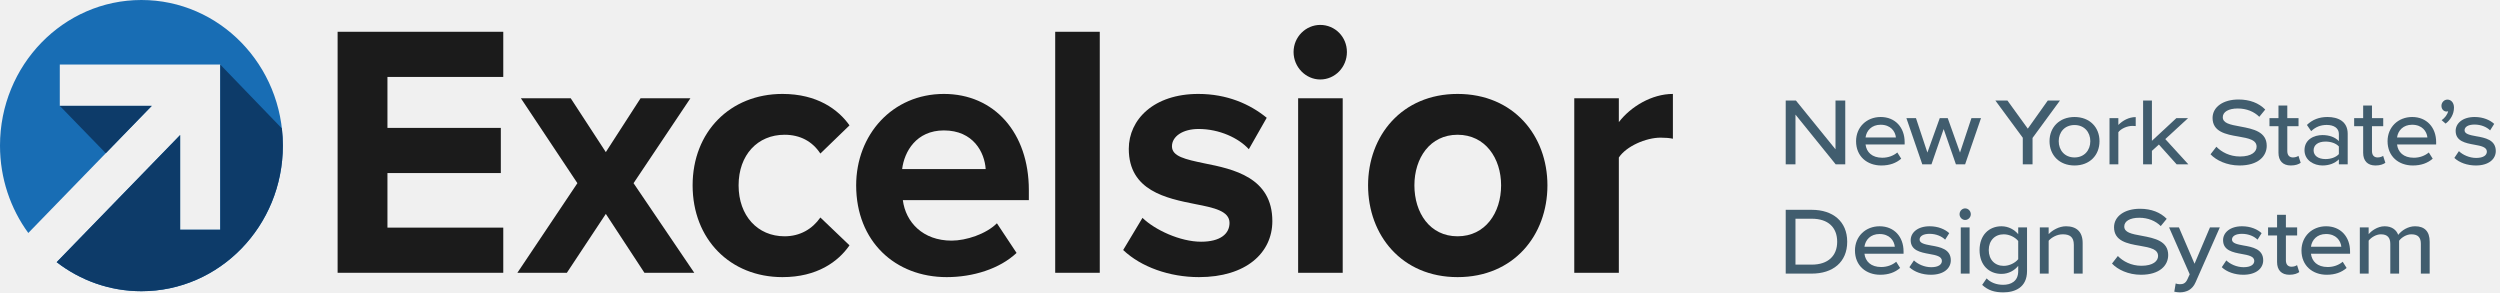
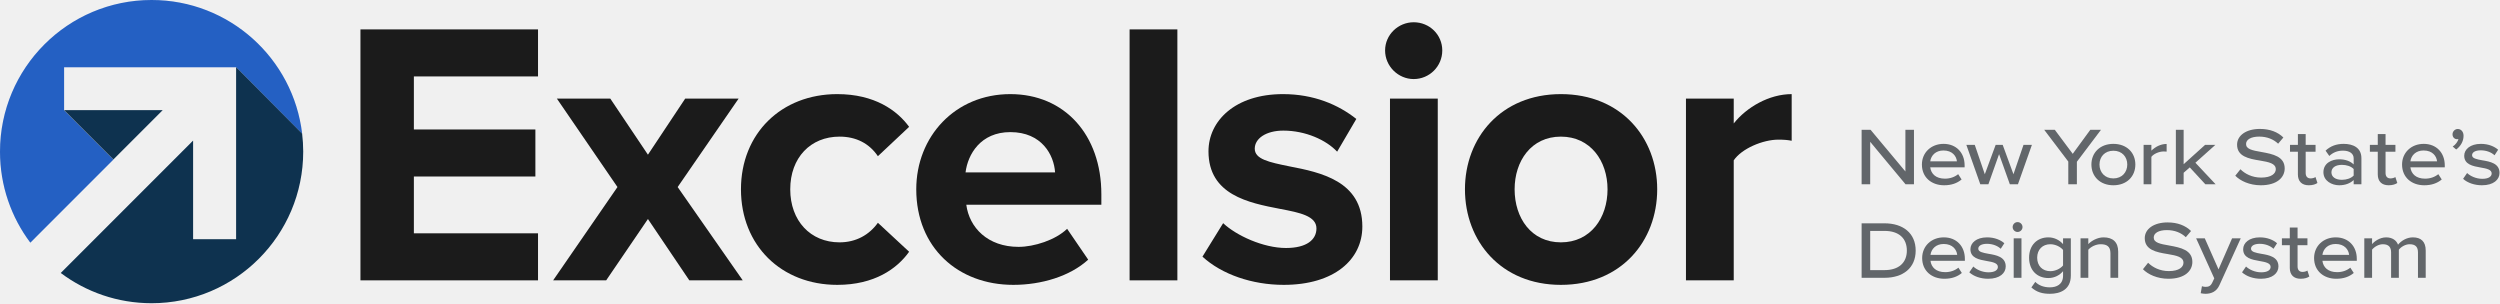
- <svg xmlns="http://www.w3.org/2000/svg" width="350" height="41" viewBox="0 0 350 41" fill="none">
-   <path d="M250 14.077H251.431L256.971 20.905V14.077H258.336V23.007H256.997L251.366 16.045V23.007H250V14.077Z" fill="#415D6E" />
-   <path d="M259.85 19.767C259.85 17.799 261.332 16.38 263.296 16.38C265.325 16.38 266.651 17.839 266.651 19.901V20.222H261.176C261.306 21.293 262.074 22.083 263.517 22.083C264.336 22.083 265.065 21.816 265.624 21.347L266.17 22.217C265.455 22.833 264.558 23.168 263.387 23.168C261.411 23.168 259.85 21.909 259.85 19.767ZM265.429 19.245C265.338 18.388 264.701 17.464 263.283 17.464C262.035 17.464 261.306 18.281 261.176 19.245H265.429Z" fill="#415D6E" />
-   <path d="M272.112 18.067L270.408 23.007H269.12L266.896 16.54H268.236L269.836 21.36L271.565 16.54H272.684L274.401 21.36L276 16.54H277.34L275.116 23.007H273.828L272.112 18.067Z" fill="#415D6E" />
-   <path d="M283.19 19.285L279.354 14.077H281.044L283.892 18.013L286.688 14.077H288.392L284.556 19.312V23.007H283.19V19.285Z" fill="#415D6E" />
-   <path d="M286.934 19.767C286.934 17.826 288.312 16.38 290.432 16.38C292.565 16.38 293.93 17.826 293.93 19.767C293.93 21.722 292.565 23.168 290.432 23.168C288.312 23.168 286.934 21.722 286.934 19.767ZM290.432 22.043C291.811 22.043 292.643 21.026 292.643 19.767C292.643 18.508 291.811 17.504 290.432 17.504C289.054 17.504 288.221 18.508 288.221 19.767C288.221 21.026 289.054 22.043 290.432 22.043Z" fill="#415D6E" />
-   <path d="M295.332 16.54H296.568V17.491C297.179 16.875 298.037 16.393 299 16.393V17.651C298.895 17.638 298.765 17.625 298.544 17.625C297.764 17.625 296.906 18.04 296.568 18.508V23.007H295.332V16.54Z" fill="#415D6E" />
-   <path d="M300.033 14.077H301.269V19.713L304.689 16.54H306.328L303.141 19.472L306.367 23.007H304.728L302.244 20.235L301.269 21.119V23.007H300.033V14.077Z" fill="#415D6E" />
-   <path d="M309.474 21.601L310.293 20.544C311.008 21.28 312.153 21.909 313.596 21.909C315.235 21.909 315.924 21.24 315.924 20.544C315.924 19.593 314.858 19.365 313.375 19.111C311.58 18.817 309.759 18.428 309.759 16.514C309.759 14.987 311.229 13.93 313.388 13.93C314.988 13.93 316.249 14.438 317.134 15.335L316.301 16.353C315.573 15.63 314.532 15.188 313.284 15.188C311.983 15.188 311.19 15.67 311.19 16.407C311.19 17.237 312.153 17.451 313.674 17.719C315.482 18.053 317.341 18.455 317.341 20.41C317.341 21.856 316.158 23.168 313.531 23.168C311.749 23.168 310.267 22.445 309.474 21.601Z" fill="#415D6E" />
-   <path d="M318.986 21.387V17.665H317.725V16.54H318.986V14.773H320.222V16.54H321.795V17.665H320.222V21.146C320.222 21.708 320.495 22.043 321.015 22.043C321.314 22.043 321.639 21.936 321.782 21.816L322.095 22.793C321.821 22.994 321.366 23.168 320.716 23.168C319.598 23.168 318.986 22.512 318.986 21.387Z" fill="#415D6E" />
-   <path d="M325.738 17.491C324.893 17.491 324.178 17.772 323.566 18.361L322.968 17.491C323.748 16.741 324.685 16.38 325.855 16.38C327.312 16.38 328.677 16.982 328.677 18.723V23.007H327.442V22.311C326.896 22.846 326.115 23.168 325.14 23.168C323.983 23.168 322.63 22.471 322.63 21.026C322.63 19.512 323.983 18.91 325.14 18.91C326.128 18.91 326.922 19.218 327.442 19.753V18.749C327.442 17.96 326.778 17.491 325.738 17.491ZM325.569 22.27C326.31 22.27 327.026 22.029 327.442 21.575V20.503C327.026 20.048 326.31 19.821 325.569 19.821C324.542 19.821 323.904 20.289 323.904 21.052C323.904 21.788 324.542 22.27 325.569 22.27Z" fill="#415D6E" />
-   <path d="M330.842 21.387V17.665H329.58V16.54H330.842V14.773H332.077V16.54H333.651V17.665H332.077V21.146C332.077 21.708 332.35 22.043 332.87 22.043C333.17 22.043 333.495 21.936 333.638 21.816L333.95 22.793C333.677 22.994 333.221 23.168 332.571 23.168C331.453 23.168 330.842 22.512 330.842 21.387Z" fill="#415D6E" />
-   <path d="M334.259 19.767C334.259 17.799 335.741 16.38 337.705 16.38C339.734 16.38 341.061 17.839 341.061 19.901V20.222H335.586C335.716 21.293 336.483 22.083 337.926 22.083C338.746 22.083 339.474 21.816 340.033 21.347L340.58 22.217C339.864 22.833 338.967 23.168 337.796 23.168C335.82 23.168 334.259 21.909 334.259 19.767ZM339.838 19.245C339.747 18.388 339.11 17.464 337.692 17.464C336.444 17.464 335.716 18.281 335.586 19.245H339.838Z" fill="#415D6E" />
-   <path d="M342.738 15.576C342.699 15.59 342.608 15.617 342.543 15.617C342.101 15.617 341.802 15.268 341.802 14.813C341.802 14.345 342.179 13.943 342.634 13.943C343.141 13.943 343.557 14.358 343.557 15.068C343.557 15.978 343.063 16.795 342.387 17.303L341.828 16.822C342.244 16.554 342.66 16.018 342.738 15.576Z" fill="#415D6E" />
-   <path d="M343.609 22.11L344.247 21.159C344.767 21.668 345.69 22.11 346.666 22.11C347.693 22.11 348.161 21.722 348.161 21.226C348.161 20.597 347.355 20.423 346.431 20.262C345.157 20.035 343.791 19.767 343.791 18.321C343.791 17.29 344.741 16.38 346.444 16.38C347.654 16.38 348.603 16.808 349.188 17.344L348.616 18.254C348.148 17.785 347.355 17.438 346.431 17.438C345.534 17.438 345.04 17.772 345.04 18.241C345.04 18.763 345.781 18.91 346.653 19.071C347.901 19.285 349.409 19.566 349.409 21.146C349.409 22.244 348.46 23.168 346.614 23.168C345.443 23.168 344.312 22.779 343.609 22.11Z" fill="#415D6E" />
-   <path d="M250 29.375H253.654C256.581 29.375 258.609 30.982 258.609 33.847C258.609 36.712 256.581 38.305 253.654 38.305H250V29.375ZM253.654 37.047C255.93 37.047 257.205 35.815 257.205 33.847C257.205 31.852 255.957 30.621 253.654 30.621H251.366V37.047H253.654Z" fill="#415D6E" />
-   <path d="M259.695 35.065C259.695 33.097 261.178 31.678 263.142 31.678C265.171 31.678 266.497 33.137 266.497 35.199V35.52H261.022C261.152 36.592 261.919 37.382 263.363 37.382C264.182 37.382 264.911 37.114 265.47 36.645L266.016 37.516C265.301 38.132 264.404 38.466 263.233 38.466C261.256 38.466 259.695 37.208 259.695 35.065ZM265.275 34.543C265.184 33.686 264.546 32.762 263.129 32.762C261.88 32.762 261.152 33.579 261.022 34.543H265.275Z" fill="#415D6E" />
-   <path d="M267.313 37.408L267.951 36.458C268.471 36.967 269.394 37.408 270.37 37.408C271.397 37.408 271.865 37.02 271.865 36.525C271.865 35.895 271.059 35.721 270.136 35.561C268.861 35.333 267.496 35.065 267.496 33.619C267.496 32.589 268.445 31.678 270.148 31.678C271.358 31.678 272.307 32.106 272.893 32.642L272.32 33.553C271.852 33.084 271.059 32.736 270.136 32.736C269.238 32.736 268.744 33.071 268.744 33.539C268.744 34.061 269.485 34.209 270.357 34.369C271.605 34.583 273.114 34.864 273.114 36.444C273.114 37.542 272.164 38.466 270.318 38.466C269.147 38.466 268.016 38.078 267.313 37.408Z" fill="#415D6E" />
-   <path d="M275.119 29.175C275.548 29.175 275.912 29.536 275.912 29.991C275.912 30.433 275.548 30.795 275.119 30.795C274.703 30.795 274.339 30.433 274.339 29.991C274.339 29.536 274.703 29.175 275.119 29.175ZM274.508 31.839H275.744V38.305H274.508V31.839Z" fill="#415D6E" />
-   <path d="M277.503 39.885L278.127 38.975C278.66 39.537 279.467 39.872 280.442 39.872C281.509 39.872 282.549 39.403 282.549 37.957V37.221C282.042 37.85 281.222 38.346 280.208 38.346C278.465 38.346 277.139 37.127 277.139 35.012C277.139 32.923 278.452 31.678 280.208 31.678C281.197 31.678 282.029 32.16 282.549 32.789V31.839H283.785V37.944C283.785 40.274 282.055 40.93 280.468 40.93C279.246 40.93 278.348 40.662 277.503 39.885ZM280.52 37.221C281.34 37.221 282.146 36.793 282.549 36.284V33.74C282.146 33.231 281.34 32.803 280.52 32.803C279.285 32.803 278.426 33.673 278.426 35.012C278.426 36.364 279.285 37.221 280.52 37.221Z" fill="#415D6E" />
-   <path d="M288.789 32.803C287.982 32.803 287.228 33.231 286.812 33.7V38.305H285.576V31.839H286.812V32.776C287.319 32.24 288.255 31.678 289.244 31.678C290.701 31.678 291.572 32.441 291.572 34.021V38.305H290.336V34.276C290.336 33.151 289.738 32.803 288.789 32.803Z" fill="#415D6E" />
-   <path d="M295.68 36.899L296.499 35.842C297.214 36.578 298.359 37.208 299.802 37.208C301.441 37.208 302.13 36.538 302.13 35.842C302.13 34.892 301.064 34.663 299.581 34.409C297.786 34.115 295.965 33.727 295.965 31.812C295.965 30.286 297.435 29.228 299.594 29.228C301.194 29.228 302.455 29.737 303.34 30.634L302.507 31.651C301.779 30.928 300.738 30.486 299.49 30.486C298.189 30.486 297.396 30.968 297.396 31.705C297.396 32.535 298.359 32.749 299.88 33.017C301.688 33.352 303.547 33.754 303.547 35.708C303.547 37.154 302.364 38.466 299.737 38.466C297.955 38.466 296.473 37.743 295.68 36.899Z" fill="#415D6E" />
-   <path d="M304.4 40.836L304.595 39.684C304.751 39.752 304.999 39.792 305.168 39.792C305.636 39.792 305.974 39.671 306.234 39.109L306.559 38.399L303.672 31.839H305.05L307.235 36.926L309.394 31.839H310.773L307.378 39.524C306.936 40.541 306.13 40.916 305.181 40.93C304.972 40.93 304.608 40.889 304.4 40.836Z" fill="#415D6E" />
-   <path d="M311.048 37.408L311.685 36.458C312.205 36.967 313.129 37.408 314.104 37.408C315.131 37.408 315.599 37.02 315.599 36.525C315.599 35.895 314.793 35.721 313.87 35.561C312.595 35.333 311.23 35.065 311.23 33.619C311.23 32.589 312.179 31.678 313.883 31.678C315.092 31.678 316.042 32.106 316.627 32.642L316.055 33.553C315.587 33.084 314.793 32.736 313.87 32.736C312.972 32.736 312.478 33.071 312.478 33.539C312.478 34.061 313.22 34.209 314.091 34.369C315.339 34.583 316.848 34.864 316.848 36.444C316.848 37.542 315.899 38.466 314.052 38.466C312.881 38.466 311.75 38.078 311.048 37.408Z" fill="#415D6E" />
-   <path d="M318.79 36.685V32.963H317.528V31.839H318.79V30.072H320.025V31.839H321.599V32.963H320.025V36.444C320.025 37.007 320.298 37.341 320.819 37.341C321.118 37.341 321.443 37.234 321.586 37.114L321.898 38.091C321.625 38.292 321.17 38.466 320.519 38.466C319.401 38.466 318.79 37.81 318.79 36.685Z" fill="#415D6E" />
-   <path d="M322.206 35.065C322.206 33.097 323.689 31.678 325.653 31.678C327.681 31.678 329.008 33.137 329.008 35.199V35.52H323.533C323.663 36.592 324.43 37.382 325.874 37.382C326.693 37.382 327.421 37.114 327.98 36.645L328.527 37.516C327.811 38.132 326.914 38.466 325.744 38.466C323.767 38.466 322.206 37.208 322.206 35.065ZM327.786 34.543C327.694 33.686 327.057 32.762 325.64 32.762C324.391 32.762 323.663 33.579 323.533 34.543H327.786Z" fill="#415D6E" />
-   <path d="M337.593 32.803C336.917 32.803 336.227 33.231 335.876 33.7V38.305H334.641V34.141C334.641 33.325 334.29 32.803 333.327 32.803C332.677 32.803 331.988 33.218 331.611 33.686V38.305H330.375V31.839H331.611V32.789C331.936 32.374 332.82 31.678 333.847 31.678C334.888 31.678 335.512 32.214 335.746 32.883C336.227 32.267 337.099 31.678 338.113 31.678C339.414 31.678 340.155 32.374 340.155 33.834V38.305H338.92V34.141C338.92 33.325 338.594 32.803 337.593 32.803Z" fill="#415D6E" />
-   <path d="M47.266 38.19V4.449H70.458V10.772H54.243V17.905H70.115V24.228H54.243V31.867H70.458V38.19L47.266 38.19Z" fill="#1B1B1B" />
-   <path d="M90.22 38.19L84.816 29.945L79.361 38.19H72.433L80.835 25.645L72.924 13.757H79.901L84.815 21.294L89.68 13.757H96.657L88.697 25.645L97.198 38.19H90.22Z" fill="#1B1B1B" />
-   <path d="M96.966 25.948C96.966 18.462 102.224 13.15 109.545 13.15C114.41 13.15 117.358 15.325 118.93 17.551L114.852 21.497C113.722 19.777 112.002 18.866 109.84 18.866C106.056 18.866 103.403 21.699 103.403 25.948C103.403 30.197 106.056 33.081 109.84 33.081C112.002 33.081 113.722 32.069 114.852 30.45L118.93 34.346C117.358 36.622 114.41 38.797 109.545 38.797C102.224 38.797 96.966 33.486 96.966 25.948Z" fill="#1B1B1B" />
-   <path d="M119.863 25.948C119.863 18.866 124.925 13.15 132.147 13.15C139.223 13.15 144.039 18.613 144.039 26.606V28.022H126.398C126.792 31.108 129.2 33.688 133.228 33.688C135.243 33.688 138.044 32.777 139.568 31.26L142.319 35.408C139.96 37.634 136.226 38.797 132.541 38.797C125.317 38.797 119.863 33.789 119.863 25.948ZM132.147 18.259C128.266 18.259 126.595 21.244 126.3 23.672H137.995C137.847 21.345 136.275 18.259 132.147 18.259Z" fill="#1B1B1B" />
-   <path d="M147.728 38.19V4.449H153.968V38.19L147.728 38.19Z" fill="#1B1B1B" />
-   <path d="M157.244 35.003L159.947 30.501C161.666 32.17 165.204 33.84 168.153 33.84C170.855 33.84 172.133 32.727 172.133 31.209C172.133 29.54 169.971 29.084 167.366 28.579C163.288 27.769 158.03 26.707 158.03 20.839C158.03 16.742 161.519 13.15 167.76 13.15C171.789 13.15 174.983 14.566 177.341 16.489L174.836 20.89C173.41 19.321 170.708 18.057 167.809 18.057C165.548 18.057 164.074 19.119 164.074 20.485C164.074 21.901 165.942 22.306 168.595 22.863C172.673 23.672 178.128 24.835 178.128 30.956C178.128 35.408 174.442 38.797 167.858 38.797C163.73 38.797 159.75 37.381 157.244 35.003Z" fill="#1B1B1B" />
-   <path d="M181.1 7.282C181.1 5.157 182.819 3.488 184.834 3.488C186.898 3.488 188.568 5.157 188.568 7.282C188.568 9.407 186.898 11.127 184.834 11.127C182.819 11.127 181.1 9.407 181.1 7.282ZM181.738 38.19V13.757H187.979V38.19L181.738 38.19Z" fill="#1B1B1B" />
-   <path d="M191.53 25.948C191.53 19.018 196.247 13.15 204.06 13.15C211.922 13.15 216.64 19.018 216.64 25.948C216.64 32.929 211.922 38.797 204.06 38.797C196.247 38.797 191.53 32.929 191.53 25.948ZM210.154 25.948C210.154 22.154 207.942 18.866 204.06 18.866C200.178 18.866 198.016 22.154 198.016 25.948C198.016 29.793 200.178 33.081 204.06 33.081C207.942 33.081 210.154 29.793 210.154 25.948Z" fill="#1B1B1B" />
-   <path d="M220.397 38.19V13.757H226.638V17.096C228.309 14.921 231.257 13.15 234.205 13.15V19.423C233.763 19.321 233.173 19.271 232.485 19.271C230.421 19.271 227.67 20.485 226.638 22.053V38.19L220.397 38.19Z" fill="#1B1B1B" />
-   <path d="M19.8 0C8.865 0 0 9.126 0 20.384C0 24.974 1.474 29.209 3.961 32.616L21.246 14.821H8.371V9.039H30.837V32.167H25.22V18.907L7.934 36.703C11.241 39.255 15.349 40.768 19.8 40.768C30.736 40.768 39.601 31.642 39.601 20.384C39.601 9.126 30.736 0 19.8 0Z" fill="#186DB4" />
-   <path d="M8.371 14.821H21.246L14.808 21.449L8.371 14.821ZM30.836 9.039V32.167H25.22V18.907L7.934 36.703C11.241 39.255 15.349 40.768 19.8 40.768C30.735 40.768 39.6 31.642 39.6 20.384C39.6 19.568 39.548 18.765 39.458 17.974L30.836 9.039Z" fill="#0D3B69" />
+ <svg xmlns="http://www.w3.org/2000/svg" width="1649" height="200" viewBox="0 0 1649 200" fill="none">
+   <g id="Excelsior-logo-horizontal" clip-path="url(#clip0_0_28)">
+     <g id="Group 168">
+       <g id="Group">
+         <path id="Vector" d="M1227.92 85.631H1233.84L1256.8 113.106V85.631H1262.46V121.56H1256.9L1233.58 93.549V121.56H1227.92V85.631Z" fill="#62666A" />
+         <path id="Vector_2" d="M1267.69 108.52C1267.69 100.601 1273.83 94.894 1281.96 94.894C1290.37 94.894 1295.86 100.766 1295.86 109.064V110.351H1273.18C1273.73 114.664 1276.9 117.84 1282.88 117.84C1286.28 117.84 1289.28 116.768 1291.61 114.879L1293.87 118.384C1290.9 120.859 1287.19 122.203 1282.34 122.203C1274.16 122.203 1267.69 117.139 1267.69 108.52ZM1290.8 106.424C1290.42 102.977 1287.78 99.257 1281.91 99.257C1276.75 99.257 1273.73 102.54 1273.18 106.424H1290.8Z" fill="#62666A" />
+         <path id="Vector_3" d="M1318.59 101.682L1311.54 121.56H1306.21L1297 95.537H1302.55L1309.18 114.937L1316.34 95.537H1320.97L1328.08 114.937L1334.71 95.537H1340.25L1331.03 121.56H1325.7L1318.59 101.682Z" fill="#62666A" />
+         <path id="Vector_4" d="M1364.25 106.581L1348.37 85.631H1355.36L1367.17 101.467L1378.75 85.631H1385.8L1369.91 106.688V121.56H1364.25V106.581Z" fill="#62666A" />
+         <path id="Vector_5" d="M1379.49 108.52C1379.49 100.708 1385.2 94.894 1393.98 94.894C1402.82 94.894 1408.48 100.708 1408.48 108.52C1408.48 116.388 1402.82 122.203 1393.98 122.203C1385.2 122.203 1379.49 116.388 1379.49 108.52ZM1393.98 117.683C1399.7 117.683 1403.15 113.584 1403.15 108.52C1403.15 103.455 1399.7 99.422 1393.98 99.422C1388.27 99.422 1384.82 103.455 1384.82 108.52C1384.82 113.584 1388.27 117.683 1393.98 117.683Z" fill="#62666A" />
+         <path id="Vector_6" d="M1413.92 95.537H1419.05V99.364C1421.57 96.889 1425.14 94.951 1429.11 94.951V100.007C1428.68 99.958 1428.15 99.9 1427.23 99.9C1424 99.9 1420.45 101.575 1419.05 103.455V121.56H1413.92V95.537Z" fill="#62666A" />
+         <path id="Vector_7" d="M1435.2 85.631H1440.33V108.305L1454.5 95.537H1461.28L1448.08 107.34L1461.44 121.56H1454.65L1444.37 110.408L1440.33 113.963V121.56H1435.2V85.631Z" fill="#62666A" />
+         <path id="Vector_8" d="M1474.39 115.902L1477.79 111.646C1480.74 114.607 1485.49 117.139 1491.46 117.139C1498.24 117.139 1501.11 114.45 1501.11 111.646C1501.11 107.827 1496.69 106.903 1490.56 105.88C1483.12 104.701 1475.58 103.133 1475.58 95.43C1475.58 89.293 1481.66 85.037 1490.6 85.037C1497.22 85.037 1502.45 87.082 1506.11 90.695L1502.66 94.786C1499.64 91.875 1495.34 90.101 1490.18 90.101C1484.78 90.101 1481.5 92.04 1481.5 95.001C1481.5 98.341 1485.49 99.207 1491.79 100.28C1499.28 101.624 1506.98 103.241 1506.98 111.109C1506.98 116.924 1502.07 122.203 1491.2 122.203C1483.81 122.203 1477.67 119.3 1474.39 115.902Z" fill="#62666A" />
+         <path id="Vector_9" d="M1515.69 115.044V100.065H1510.48V95.537H1515.69V88.427H1520.82V95.537H1527.34V100.065H1520.82V114.071C1520.82 116.331 1521.95 117.683 1524.11 117.683C1525.34 117.683 1526.7 117.246 1527.29 116.768L1528.58 120.694C1527.44 121.502 1525.56 122.203 1522.87 122.203C1518.23 122.203 1515.69 119.564 1515.69 115.044Z" fill="#62666A" />
+         <path id="Vector_10" d="M1545.42 99.364C1541.9 99.364 1538.95 100.494 1536.41 102.87L1533.94 99.364C1537.17 96.345 1541.05 94.894 1545.9 94.894C1551.93 94.894 1557.59 97.319 1557.59 104.321V121.56H1552.48V118.756C1550.2 120.917 1546.97 122.203 1542.93 122.203C1538.14 122.203 1532.53 119.407 1532.53 113.584C1532.53 107.497 1538.14 105.072 1542.93 105.072C1547.03 105.072 1550.32 106.317 1552.48 108.47V104.428C1552.48 101.253 1549.72 99.364 1545.42 99.364ZM1544.71 118.599C1547.78 118.599 1550.75 117.626 1552.48 115.794V111.489C1550.75 109.658 1547.78 108.742 1544.71 108.742C1540.45 108.742 1537.81 110.623 1537.81 113.691C1537.81 116.661 1540.45 118.599 1544.71 118.599Z" fill="#62666A" />
+         <path id="Vector_11" d="M1568.38 115.044V100.065H1563.17V95.537H1568.38V88.427H1573.51V95.537H1580.02V100.065H1573.51V114.071C1573.51 116.331 1574.63 117.683 1576.79 117.683C1578.03 117.683 1579.38 117.246 1579.97 116.768L1581.26 120.694C1580.12 121.502 1578.24 122.203 1575.55 122.203C1570.92 122.203 1568.38 119.564 1568.38 115.044Z" fill="#62666A" />
+         <path id="Vector_12" d="M1584.4 108.52C1584.4 100.601 1590.53 94.894 1598.66 94.894C1607.08 94.894 1612.57 100.766 1612.57 109.064V110.351H1589.89C1590.43 114.664 1593.6 117.84 1599.59 117.84C1602.99 117.84 1605.99 116.768 1608.31 114.879L1610.57 118.384C1607.6 120.859 1603.89 122.203 1599.04 122.203C1590.86 122.203 1584.4 117.139 1584.4 108.52ZM1607.5 106.424C1607.13 102.977 1604.49 99.257 1598.61 99.257C1593.45 99.257 1590.43 102.54 1589.89 106.424H1607.5Z" fill="#62666A" />
+         <path id="Vector_13" d="M1621.56 91.66C1621.39 91.718 1621.03 91.825 1620.75 91.825C1618.92 91.825 1617.68 90.423 1617.68 88.592C1617.68 86.703 1619.25 85.086 1621.13 85.086C1623.24 85.086 1624.96 86.761 1624.96 89.615C1624.96 93.277 1622.91 96.56 1620.11 98.613L1617.8 96.675C1619.51 95.595 1621.24 93.442 1621.56 91.66Z" fill="#62666A" />
+         <path id="Vector_14" d="M1624.66 117.947L1627.3 114.128C1629.44 116.174 1633.27 117.947 1637.31 117.947C1641.57 117.947 1643.51 116.388 1643.51 114.392C1643.51 111.86 1640.16 111.159 1636.34 110.516C1631.06 109.6 1625.4 108.52 1625.4 102.705C1625.4 98.556 1629.34 94.894 1636.4 94.894C1641.4 94.894 1645.34 96.617 1647.77 98.77L1645.39 102.432C1643.45 100.552 1640.16 99.15 1636.34 99.15C1632.63 99.15 1630.58 100.494 1630.58 102.383C1630.58 104.486 1633.65 105.072 1637.26 105.723C1642.42 106.581 1648.68 107.711 1648.68 114.071C1648.68 118.492 1644.75 122.203 1637.1 122.203C1632.25 122.203 1627.56 120.644 1624.66 117.947Z" fill="#62666A" />
+         <path id="Vector_15" d="M1227.92 147.303H1243.06C1255.19 147.303 1263.58 153.761 1263.58 165.292C1263.58 176.823 1255.19 183.232 1243.06 183.232H1227.92V147.303ZM1243.06 178.167C1252.48 178.167 1257.76 173.21 1257.76 165.292C1257.76 157.266 1252.6 152.309 1243.06 152.309H1233.58V178.167H1243.06Z" fill="#62666A" />
+         <path id="Vector_16" d="M1267.86 170.191C1267.86 162.273 1273.99 156.565 1282.12 156.565C1290.54 156.565 1296.03 162.438 1296.03 170.736V172.031H1273.35C1273.89 176.336 1277.06 179.512 1283.05 179.512C1286.45 179.512 1289.45 178.44 1291.77 176.551L1294.03 180.056C1291.06 182.531 1287.35 183.875 1282.5 183.875C1274.32 183.875 1267.86 178.811 1267.86 170.191ZM1290.97 168.096C1290.59 164.649 1287.95 160.929 1282.07 160.929C1276.91 160.929 1273.89 164.211 1273.35 168.096H1290.97Z" fill="#62666A" />
+         <path id="Vector_17" d="M1298.95 179.619L1301.59 175.8C1303.73 177.846 1307.56 179.619 1311.6 179.619C1315.86 179.619 1317.8 178.06 1317.8 176.064C1317.8 173.532 1314.45 172.831 1310.63 172.188C1305.35 171.272 1299.69 170.191 1299.69 164.376C1299.69 160.228 1303.63 156.565 1310.69 156.565C1315.69 156.565 1319.63 158.289 1322.06 160.442L1319.68 164.104C1317.74 162.224 1314.45 160.821 1310.63 160.821C1306.92 160.821 1304.87 162.166 1304.87 164.055C1304.87 166.158 1307.94 166.744 1311.55 167.395C1316.71 168.253 1322.97 169.383 1322.97 175.743C1322.97 180.164 1319.04 183.875 1311.39 183.875C1306.54 183.875 1301.85 182.316 1298.95 179.619Z" fill="#62666A" />
+         <path id="Vector_18" d="M1330.77 146.494C1332.55 146.494 1334.05 147.946 1334.05 149.777C1334.05 151.559 1332.55 153.01 1330.77 153.01C1329.04 153.01 1327.54 151.559 1327.54 149.777C1327.54 147.946 1329.04 146.494 1330.77 146.494ZM1328.23 157.209H1333.36V183.232H1328.23V157.209Z" fill="#62666A" />
+         <path id="Vector_19" d="M1339.89 189.591L1342.48 185.929C1344.69 188.189 1348.04 189.534 1352.06 189.534C1356.48 189.534 1360.79 187.653 1360.79 181.83V178.869C1358.69 181.401 1355.3 183.397 1351.11 183.397C1343.88 183.397 1338.39 178.489 1338.39 169.977C1338.39 161.572 1343.83 156.565 1351.11 156.565C1355.2 156.565 1358.64 158.504 1360.79 161.036V157.209H1365.92V181.78C1365.92 191.15 1358.74 193.79 1352.18 193.79C1347.11 193.79 1343.4 192.717 1339.89 189.591ZM1352.39 178.869C1355.79 178.869 1359.12 177.145 1360.79 175.099V164.863C1359.12 162.818 1355.79 161.094 1352.39 161.094C1347.28 161.094 1343.72 164.591 1343.72 169.977C1343.72 175.421 1347.28 178.869 1352.39 178.869Z" fill="#62666A" />
+         <path id="Vector_20" d="M1385.63 161.094C1382.3 161.094 1379.16 162.818 1377.45 164.698V183.232H1372.32V157.209H1377.45V160.986C1379.54 158.825 1383.42 156.565 1387.51 156.565C1393.55 156.565 1397.16 159.634 1397.16 165.993V183.232H1392.05V167.016C1392.05 162.488 1389.56 161.094 1385.63 161.094Z" fill="#62666A" />
+         <path id="Vector_21" d="M1413.49 177.574L1416.89 173.318C1419.84 176.279 1424.59 178.811 1430.56 178.811C1437.34 178.811 1440.21 176.122 1440.21 173.318C1440.21 169.499 1435.79 168.583 1429.66 167.552C1422.22 166.373 1414.68 164.805 1414.68 157.102C1414.68 150.965 1420.76 146.709 1429.71 146.709C1436.32 146.709 1441.55 148.754 1445.21 152.367L1441.76 156.458C1438.74 153.547 1434.44 151.773 1429.28 151.773C1423.88 151.773 1420.6 153.712 1420.6 156.673C1420.6 160.013 1424.59 160.879 1430.89 161.951C1438.38 163.296 1446.08 164.913 1446.08 172.781C1446.08 178.596 1441.17 183.875 1430.3 183.875C1422.91 183.875 1416.77 180.972 1413.49 177.574Z" fill="#62666A" />
+         <path id="Vector_22" d="M1451.59 193.41L1452.4 188.783C1453.05 189.047 1454.07 189.212 1454.76 189.212C1456.71 189.212 1458.11 188.725 1459.18 186.465L1460.53 183.611L1448.58 157.209H1454.28L1463.34 177.681L1472.28 157.209H1477.99L1463.92 188.131C1462.08 192.231 1458.75 193.74 1454.83 193.79C1453.95 193.79 1452.45 193.633 1451.59 193.41Z" fill="#62666A" />
+         <path id="Vector_23" d="M1478.84 179.619L1481.48 175.8C1483.63 177.846 1487.45 179.619 1491.5 179.619C1495.75 179.619 1497.7 178.06 1497.7 176.064C1497.7 173.532 1494.35 172.831 1490.52 172.188C1485.24 171.272 1479.59 170.191 1479.59 164.376C1479.59 160.228 1483.53 156.565 1490.59 156.565C1495.59 156.565 1499.53 158.289 1501.95 160.442L1499.58 164.104C1497.63 162.224 1494.35 160.821 1490.52 160.821C1486.81 160.821 1484.77 162.166 1484.77 164.055C1484.77 166.158 1487.83 166.744 1491.45 167.395C1496.61 168.253 1502.86 169.383 1502.86 175.743C1502.86 180.164 1498.93 183.875 1491.28 183.875C1486.43 183.875 1481.75 182.316 1478.84 179.619Z" fill="#62666A" />
+         <path id="Vector_24" d="M1510.35 176.716V161.737H1505.14V157.209H1510.35V150.099H1515.48V157.209H1521.99V161.737H1515.48V175.743C1515.48 178.003 1516.6 179.355 1518.76 179.355C1520 179.355 1521.35 178.926 1521.95 178.44L1523.23 182.374C1522.09 183.174 1520.21 183.875 1517.52 183.875C1512.89 183.875 1510.35 181.236 1510.35 176.716Z" fill="#62666A" />
+         <path id="Vector_25" d="M1526.37 170.191C1526.37 162.273 1532.5 156.565 1540.63 156.565C1549.05 156.565 1554.54 162.438 1554.54 170.736V172.031H1531.86C1532.4 176.336 1535.57 179.512 1541.56 179.512C1544.96 179.512 1547.96 178.44 1550.28 176.551L1552.54 180.056C1549.57 182.531 1545.86 183.875 1541.01 183.875C1532.83 183.875 1526.37 178.811 1526.37 170.191ZM1549.48 168.096C1549.1 164.649 1546.46 160.929 1540.58 160.929C1535.42 160.929 1532.4 164.211 1531.86 168.096H1549.48Z" fill="#62666A" />
+         <path id="Vector_26" d="M1589.39 161.094C1586.59 161.094 1583.74 162.818 1582.28 164.698V183.232H1577.17V166.48C1577.17 163.189 1575.7 161.094 1571.73 161.094C1569.02 161.094 1566.17 162.76 1564.62 164.649V183.232H1559.49V157.209H1564.62V161.036C1565.95 159.37 1569.62 156.565 1573.87 156.565C1578.19 156.565 1580.77 158.718 1581.74 161.415C1583.74 158.933 1587.35 156.565 1591.54 156.565C1596.93 156.565 1600 159.37 1600 165.243V183.232H1594.89V166.48C1594.89 163.189 1593.53 161.094 1589.39 161.094Z" fill="#62666A" />
+       </g>
+     </g>
+     <g id="Group_2">
+       <path id="Vector_27" d="M237.754 184.918V19.392H354.877V50.413H272.989V85.404H353.141V116.424H272.989V153.897H354.877V184.918H237.754Z" fill="#1B1B1B" />
+       <path id="Vector_28" d="M454.673 184.918L427.378 144.467L399.833 184.918H364.846L407.278 123.373L367.327 65.055H402.563L427.378 102.031L451.944 65.055H487.179L446.981 123.373L489.909 184.918H454.673Z" fill="#1B1B1B" />
+       <path id="Vector_29" d="M488.739 124.862C488.739 88.134 515.29 62.077 552.263 62.077C576.829 62.077 591.718 72.748 599.659 83.667L579.062 103.023C573.355 94.586 564.671 90.119 553.753 90.119C534.644 90.119 521.245 104.016 521.245 124.862C521.245 145.708 534.644 159.853 553.753 159.853C564.671 159.853 573.355 154.89 579.062 146.949L599.659 166.057C591.718 177.225 576.829 187.896 552.263 187.896C515.29 187.896 488.739 161.838 488.739 124.862Z" fill="#1B1B1B" />
+       <path id="Vector_30" d="M604.367 124.862C604.367 90.119 629.926 62.077 666.402 62.077C702.135 62.077 726.453 88.878 726.453 128.088V135.037H637.369C639.355 150.175 651.514 162.831 671.861 162.831C682.035 162.831 696.18 158.364 703.873 150.919L717.768 171.269C705.856 182.188 686.998 187.896 668.387 187.896C631.91 187.896 604.367 163.328 604.367 124.862ZM666.402 87.141C646.799 87.141 638.363 101.783 636.873 113.695H695.932C695.186 102.279 687.246 87.141 666.402 87.141Z" fill="#1B1B1B" />
+       <path id="Vector_31" d="M745.081 184.918V19.392H776.596V184.918H745.081Z" fill="#1B1B1B" />
+       <path id="Vector_32" d="M793.142 169.283L806.789 147.197C815.473 155.386 833.34 163.576 848.23 163.576C861.877 163.576 868.328 158.116 868.328 150.671C868.328 142.482 857.41 140.248 844.258 137.767C823.662 133.796 797.111 128.585 797.111 99.798C797.111 79.696 814.73 62.077 846.244 62.077C866.592 62.077 882.721 69.025 894.631 78.455L881.977 100.046C874.781 92.353 861.133 86.149 846.492 86.149C835.078 86.149 827.633 91.36 827.633 98.061C827.633 105.009 837.064 106.994 850.463 109.724C871.057 113.695 898.602 119.402 898.602 149.43C898.602 171.269 879.992 187.896 846.74 187.896C825.895 187.896 805.797 180.947 793.142 169.283Z" fill="#1B1B1B" />
+       <path id="Vector_33" d="M913.609 33.29C913.609 22.867 922.293 14.678 932.467 14.678C942.889 14.678 951.326 22.867 951.326 33.29C951.326 43.712 942.889 52.15 932.467 52.15C922.293 52.15 913.609 43.712 913.609 33.29ZM916.834 184.918V65.055H948.348V184.918H916.834Z" fill="#1B1B1B" />
+       <path id="Vector_34" d="M966.285 124.862C966.285 90.864 990.107 62.077 1029.56 62.077C1069.26 62.077 1093.09 90.864 1093.09 124.862C1093.09 159.109 1069.26 187.896 1029.56 187.896C990.107 187.896 966.285 159.109 966.285 124.862ZM1060.33 124.862C1060.33 106.25 1049.16 90.119 1029.56 90.119C1009.96 90.119 999.039 106.25 999.039 124.862C999.039 143.723 1009.96 159.853 1029.56 159.853C1049.16 159.853 1060.33 143.723 1060.33 124.862Z" fill="#1B1B1B" />
+       <path id="Vector_35" d="M1112.06 184.918V65.055H1143.57V81.433C1152.01 70.762 1166.9 62.077 1181.79 62.077V92.849C1179.55 92.353 1176.58 92.105 1173.1 92.105C1162.68 92.105 1148.78 98.061 1143.57 105.754V184.918H1112.06Z" fill="#1B1B1B" />
+     </g>
+     <g id="Vector_36">
+       <path d="M74.79 105.262L42.278 72.737V44.362H155.736L199.303 88.231C193.463 38.547 151.235 0 100 0C44.772 0 0 44.788 0 100.037C0 122.563 7.446 143.346 20.005 160.068" fill="#286AD8" />
+       <path d="M74.79 105.262L42.278 72.737V44.362H155.736L199.303 88.231C193.463 38.547 151.235 0 100 0C44.772 0 0 44.788 0 100.037C0 122.563 7.446 143.346 20.005 160.068" fill="black" fill-opacity="0.1" />
+       <path d="M42.278 72.663H107.302L74.79 105.187L42.278 72.663ZM155.736 44.287V157.788H127.372V92.715L40.07 180.049C56.772 192.576 77.519 200 100 200C155.229 200 200 155.212 200 99.963C200 95.957 199.738 92.016 199.28 88.133L155.736 44.287Z" fill="#0E324F" />
+     </g>
+   </g>
+   <defs>
+     <clipPath id="clip0_0_28">
+       <rect width="1648.68" height="200" fill="white" />
+     </clipPath>
+   </defs>
</svg>
